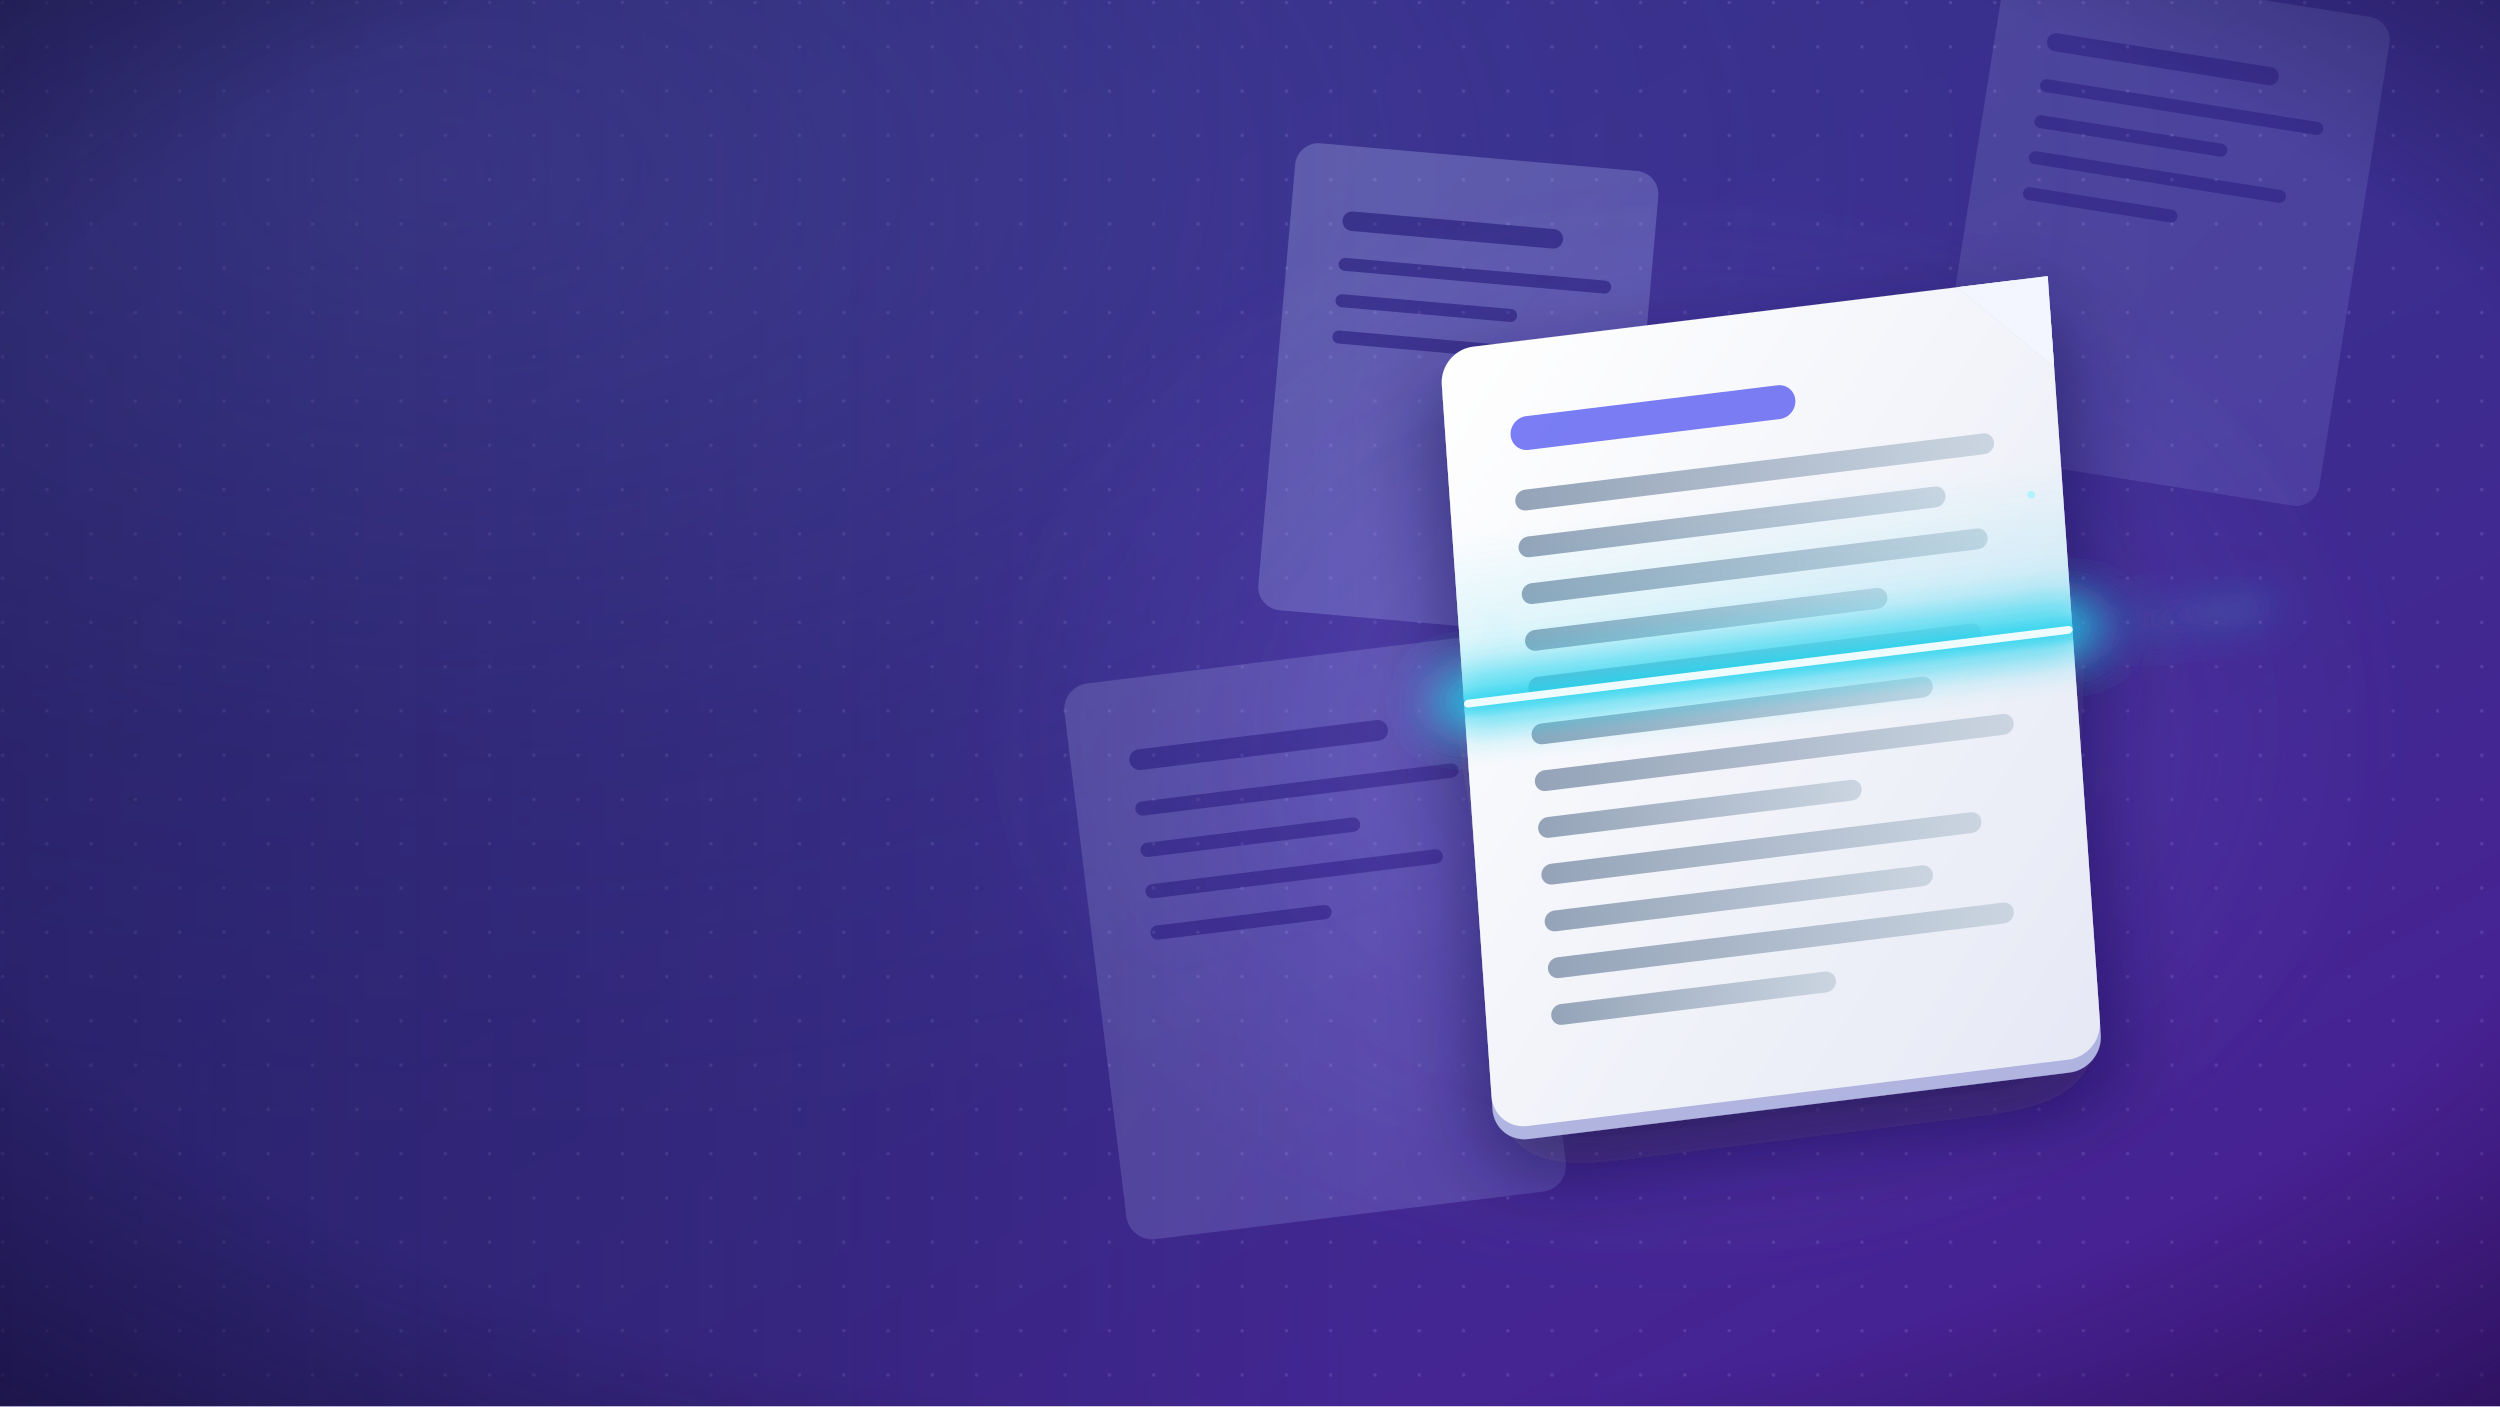
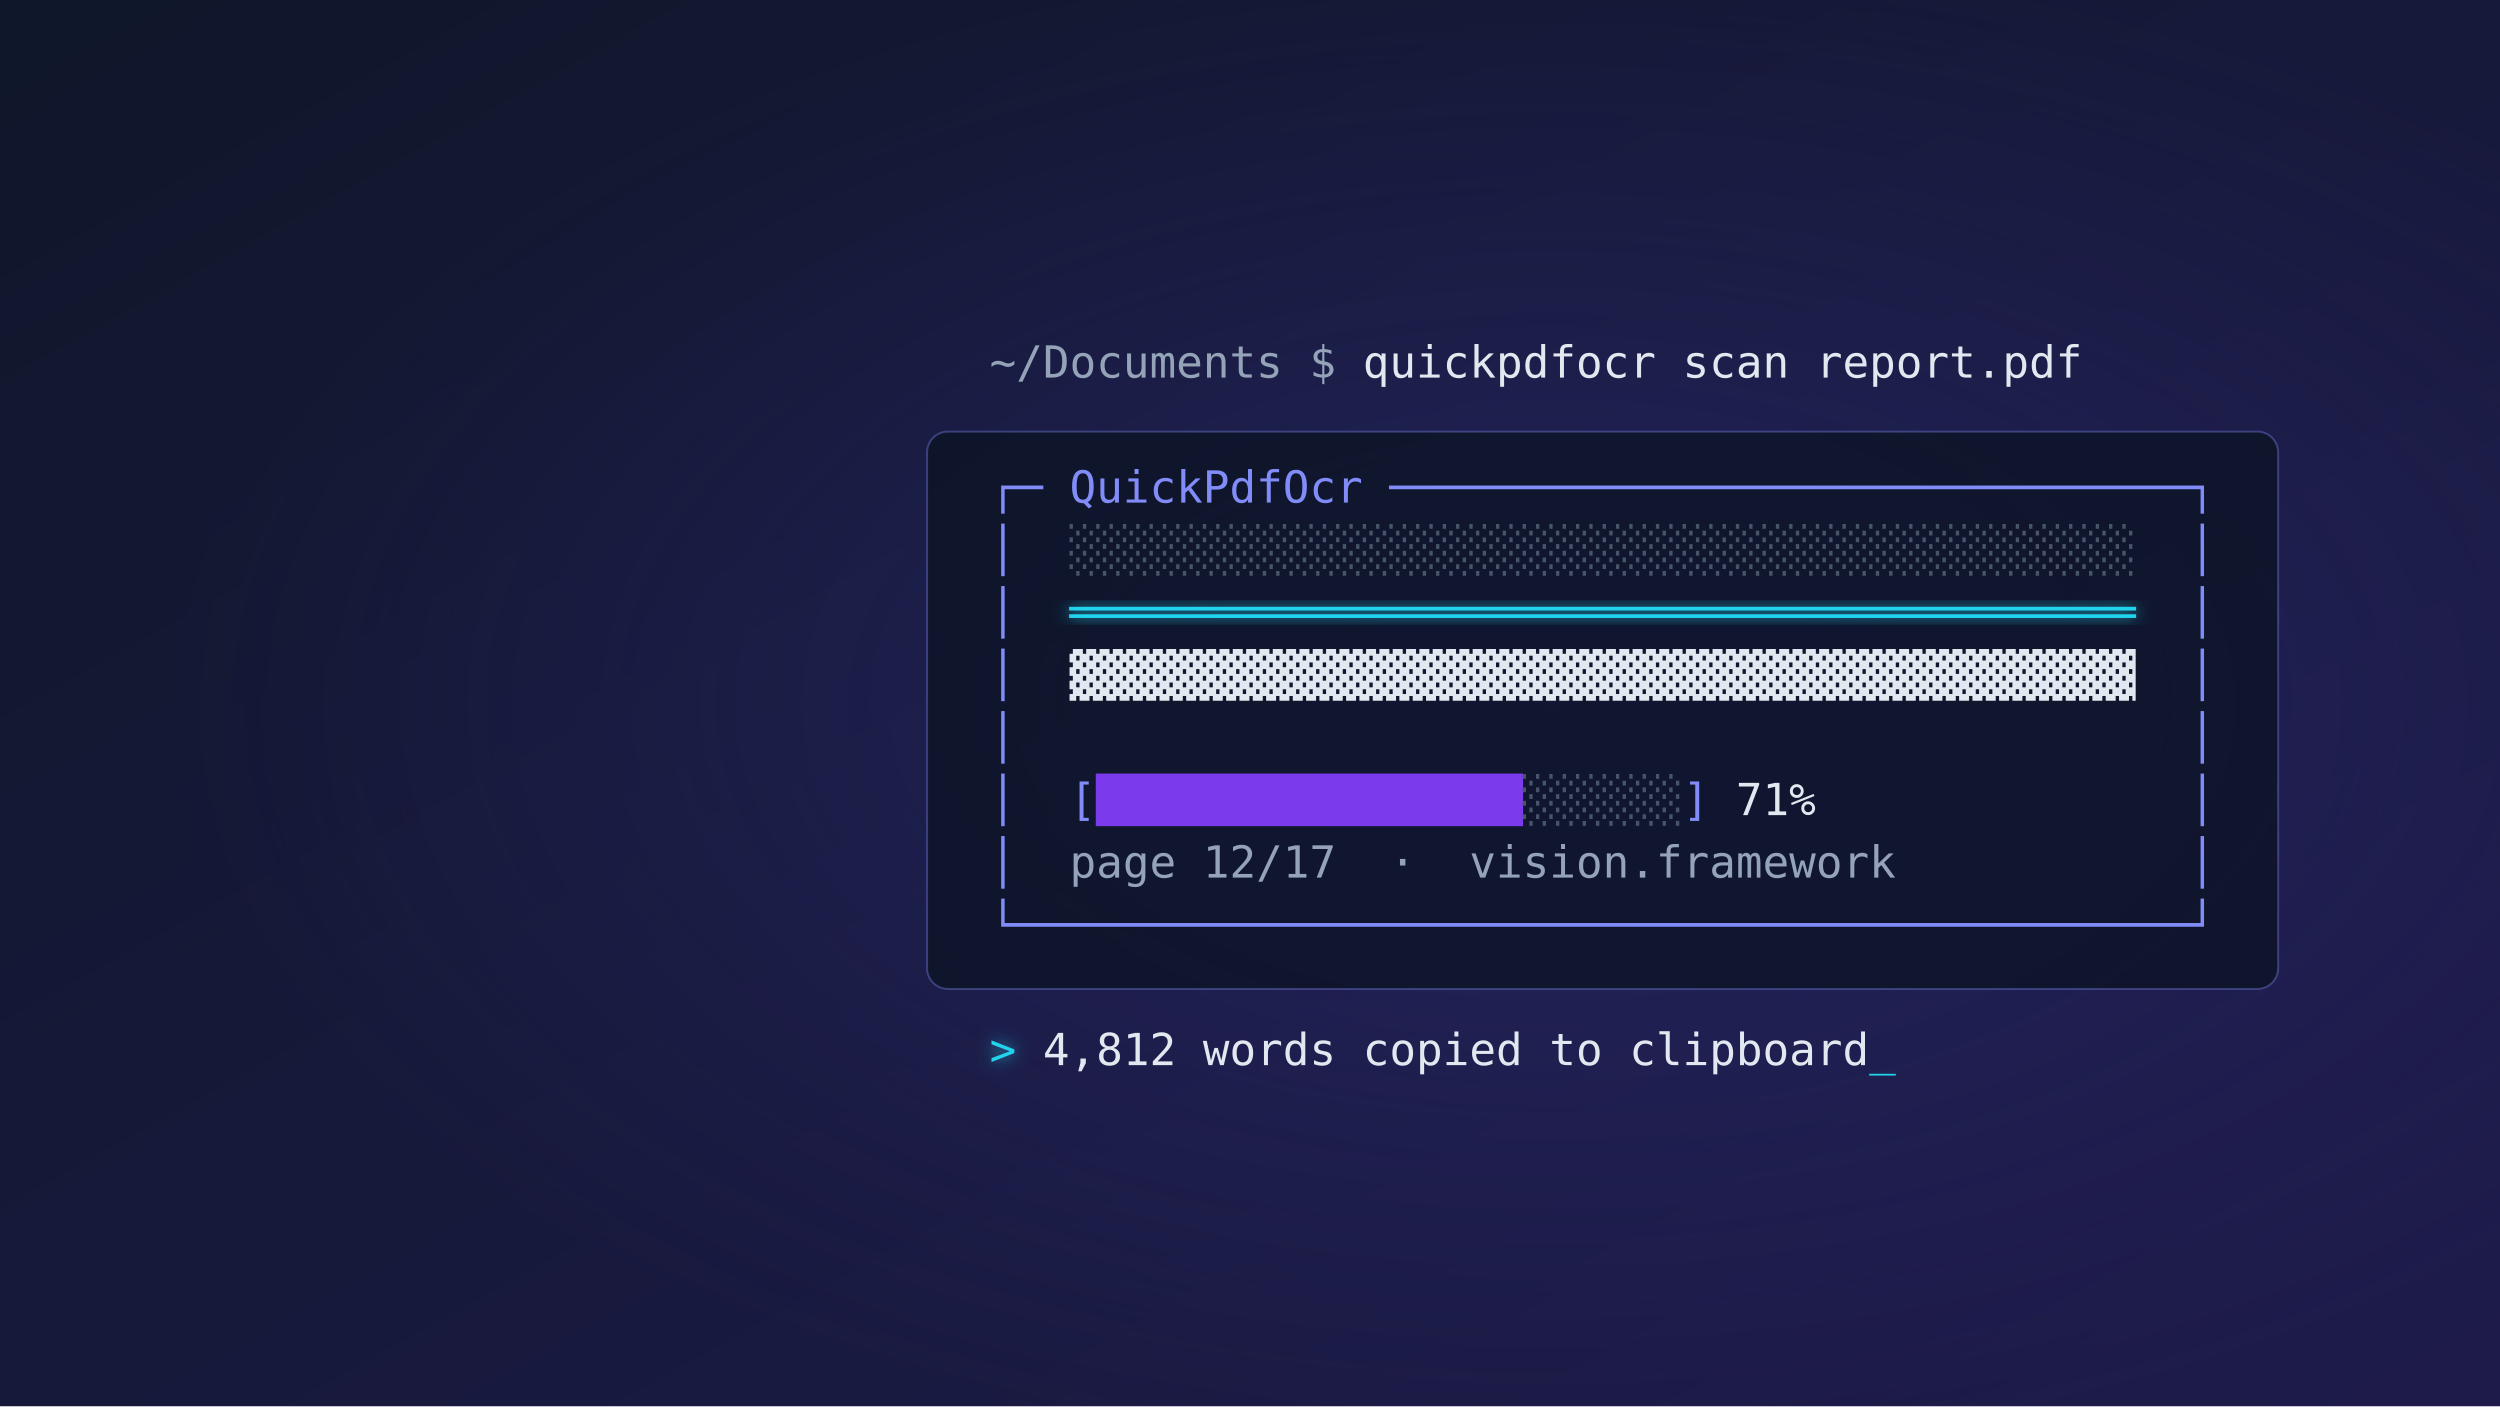
<svg xmlns="http://www.w3.org/2000/svg" width="1920" height="1080" viewBox="0 0 1920 1080">
  <defs>
-     <linearGradient id="bg" x1="0%" y1="0%" x2="100%" y2="100%">
-       <stop offset="0%" stop-color="#312E81" />
-       <stop offset="55%" stop-color="#3B2E8F" />
-       <stop offset="100%" stop-color="#4C1D95" />
+     <linearGradient id="bg" x1="0" y1="0" x2="1" y2="1">
+       <stop offset="0" stop-color="#0F172A" />
+       <stop offset="1" stop-color="#1E1B4B" />
    </linearGradient>
-     <radialGradient id="sheen" cx="18%" cy="12%" r="70%">
-       <stop offset="0%" stop-color="#818CF8" stop-opacity="0.22" />
-       <stop offset="60%" stop-color="#818CF8" stop-opacity="0.05" />
-       <stop offset="100%" stop-color="#818CF8" stop-opacity="0" />
+     <radialGradient id="glowfield" cx="0.62" cy="0.5" r="0.55">
+       <stop offset="0" stop-color="#312E81" stop-opacity="0.45" />
+       <stop offset="1" stop-color="#312E81" stop-opacity="0" />
    </radialGradient>
-     <radialGradient id="halo" cx="50%" cy="50%" r="50%">
-       <stop offset="0%" stop-color="#A78BFA" stop-opacity="0.35" />
-       <stop offset="55%" stop-color="#8B5CF6" stop-opacity="0.14" />
-       <stop offset="100%" stop-color="#8B5CF6" stop-opacity="0" />
-     </radialGradient>
-     <radialGradient id="vig" cx="50%" cy="46%" r="78%">
-       <stop offset="0%" stop-color="#0B0620" stop-opacity="0" />
-       <stop offset="70%" stop-color="#0B0620" stop-opacity="0" />
-       <stop offset="100%" stop-color="#0B0620" stop-opacity="0.55" />
-     </radialGradient>
-     <linearGradient id="leftdim" x1="0%" y1="0%" x2="100%" y2="0%">
-       <stop offset="0%" stop-color="#0F0A2E" stop-opacity="0.34" />
-       <stop offset="30%" stop-color="#0F0A2E" stop-opacity="0.18" />
-       <stop offset="55%" stop-color="#0F0A2E" stop-opacity="0" />
-     </linearGradient>
-     <linearGradient id="cardface" x1="0%" y1="0%" x2="100%" y2="100%">
-       <stop offset="0%" stop-color="#FFFFFF" />
-       <stop offset="100%" stop-color="#E6E9F5" />
-     </linearGradient>
-     <linearGradient id="ghostface" x1="0%" y1="0%" x2="100%" y2="100%">
-       <stop offset="0%" stop-color="#C7D2FE" />
-       <stop offset="100%" stop-color="#A5B4FC" />
-     </linearGradient>
-     <linearGradient id="beam" x1="0%" y1="0%" x2="0%" y2="100%">
-       <stop offset="0%" stop-color="#22D3EE" stop-opacity="0" />
-       <stop offset="42%" stop-color="#22D3EE" stop-opacity="0.55" />
-       <stop offset="50%" stop-color="#E0FBFF" stop-opacity="1" />
-       <stop offset="58%" stop-color="#22D3EE" stop-opacity="0.55" />
-       <stop offset="100%" stop-color="#22D3EE" stop-opacity="0" />
-     </linearGradient>
-     <linearGradient id="wash" x1="0%" y1="100%" x2="0%" y2="0%">
-       <stop offset="0%" stop-color="#22D3EE" stop-opacity="0.30" />
-       <stop offset="100%" stop-color="#22D3EE" stop-opacity="0" />
-     </linearGradient>
-     <linearGradient id="trail" x1="0%" y1="0%" x2="100%" y2="0%">
-       <stop offset="0%" stop-color="#22D3EE" stop-opacity="0" />
-       <stop offset="100%" stop-color="#22D3EE" stop-opacity="0.8" />
-     </linearGradient>
-     <linearGradient id="linec" x1="0%" y1="0%" x2="100%" y2="0%">
-       <stop offset="0%" stop-color="#94A3B8" />
-       <stop offset="100%" stop-color="#CBD5E1" />
-     </linearGradient>
-     <pattern id="dots" width="34" height="34" patternUnits="userSpaceOnUse">
-       <circle cx="2" cy="2" r="1.4" fill="#C4B5FD" opacity="0.16" />
-     </pattern>
    <filter id="glow" x="-60%" y="-60%" width="220%" height="220%">
-       <feGaussianBlur stdDeviation="16" />
-     </filter>
-     <filter id="softblur" x="-40%" y="-40%" width="180%" height="180%">
-       <feGaussianBlur stdDeviation="26" />
-     </filter>
-     <filter id="cardshadow" x="-30%" y="-30%" width="160%" height="160%">
-       <feDropShadow dx="0" dy="26" stdDeviation="34" flood-color="#120A33" flood-opacity="0.55" />
+       <feGaussianBlur stdDeviation="6" />
    </filter>
  </defs>
  <rect width="1920" height="1080" fill="url(#bg)" />
-   <rect width="1920" height="1080" fill="url(#dots)" />
-   <rect width="1920" height="1080" fill="url(#sheen)" />
-   <ellipse cx="1290" cy="560" rx="560" ry="430" fill="url(#halo)" filter="url(#softblur)" />
-   <g transform="translate(1660,180) rotate(9)" opacity="0.14">
-     <rect x="-150" y="-190" width="300" height="380" rx="18" fill="url(#ghostface)" />
-     <rect x="-110" y="-140" width="180" height="14" rx="7" fill="#312E81" />
-     <rect x="-110" y="-104" width="220" height="10" rx="5" fill="#312E81" />
-     <rect x="-110" y="-76" width="150" height="10" rx="5" fill="#312E81" />
-     <rect x="-110" y="-48" width="200" height="10" rx="5" fill="#312E81" />
-     <rect x="-110" y="-20" width="120" height="10" rx="5" fill="#312E81" />
+   <rect width="1920" height="1080" fill="url(#glowfield)" />
+   <rect x="712" y="331.48" width="1037.61" height="428.04" rx="16" fill="#0B1220" fill-opacity="0.72" stroke="#818CF8" stroke-opacity="0.35" stroke-width="1.5" />
+   <g font-family="ui-monospace, SFMono-Regular, Menlo, Consolas, 'DejaVu Sans Mono', monospace" font-size="34" xml:space="preserve">
+     <text x="760.0" y="386" fill="#818CF8">┌─</text>
+     <text x="821.41" y="386" fill="#818CF8">QuickPdfOcr</text>
+     <text x="1067.05" y="386" fill="#818CF8">──────────────────────────────┐</text>
+     <text x="760.0" y="722" fill="#818CF8">└────────────────────────────────────────────┘</text>
+     <text x="760.0" y="434" fill="#818CF8">│</text>
+     <text x="1681.14" y="434" fill="#818CF8">│</text>
+     <text x="821.41" y="434" fill="#475569">░░░░░░░░░░░░░░░░░░░░░░░░░░░░░░░░░░░░░░░░</text>
+     <text x="760.0" y="482" fill="#818CF8">│</text>
+     <text x="1681.14" y="482" fill="#818CF8">│</text>
+     <text x="821.41" y="482" fill="#22D3EE" filter="url(#glow)" opacity="0.85">════════════════════════════════════════</text>
+     <text x="821.41" y="482" fill="#22D3EE">════════════════════════════════════════</text>
+     <text x="760.0" y="530" fill="#818CF8">│</text>
+     <text x="1681.14" y="530" fill="#818CF8">│</text>
+     <text x="821.41" y="530" fill="#E2E8F0">▓▓▓▓▓▓▓▓▓▓▓▓▓▓▓▓▓▓▓▓▓▓▓▓▓▓▓▓▓▓▓▓▓▓▓▓▓▓▓▓</text>
+     <text x="760.0" y="578" fill="#818CF8">│</text>
+     <text x="1681.14" y="578" fill="#818CF8">│</text>
+     <text x="760.0" y="626" fill="#818CF8">│</text>
+     <text x="821.41" y="626" fill="#818CF8">[</text>
+     <text x="841.88" y="626" fill="#7C3AED">████████████████</text>
+     <text x="1169.4" y="626" fill="#475569">░░░░░░</text>
+     <text x="1292.21" y="626" fill="#818CF8">]</text>
+     <text x="1333.15" y="626" fill="#E2E8F0">71%</text>
+     <text x="1681.14" y="626" fill="#818CF8">│</text>
+     <text x="760.0" y="674" fill="#818CF8">│</text>
+     <text x="1681.14" y="674" fill="#818CF8">│</text>
+     <text x="821.41" y="674" fill="#94A3B8">page</text>
+     <text x="923.76" y="674" fill="#94A3B8">12/17</text>
+     <text x="1067.05" y="674" fill="#94A3B8">·</text>
+     <text x="1128.46" y="674" fill="#94A3B8">vision.framework</text>
+     <text x="760.0" y="290" fill="#94A3B8">~/Documents</text>
+     <text x="1005.64" y="290" fill="#94A3B8">$</text>
+     <text x="1046.58" y="290" fill="#E2E8F0">quickpdfocr</text>
+     <text x="1292.21" y="290" fill="#E2E8F0">scan</text>
+     <text x="1394.56" y="290" fill="#E2E8F0">report.pdf</text>
+     <text x="760.0" y="818" fill="#22D3EE" filter="url(#glow)" opacity="0.85">&gt;</text>
+     <text x="760.0" y="818" fill="#22D3EE">&gt;</text>
+     <text x="800.94" y="818" fill="#E2E8F0">4,812</text>
+     <text x="923.76" y="818" fill="#E2E8F0">words</text>
+     <text x="1046.58" y="818" fill="#E2E8F0">copied</text>
+     <text x="1189.87" y="818" fill="#E2E8F0">to</text>
+     <text x="1251.27" y="818" fill="#E2E8F0">clipboard</text>
+     <text x="1435.5" y="818" fill="#22D3EE" filter="url(#glow)" opacity="0.85">_</text>
+     <text x="1435.5" y="818" fill="#22D3EE">_</text>
  </g>
-   <g transform="translate(1010,720) rotate(-7)" opacity="0.20">
-     <rect x="-170" y="-215" width="340" height="430" rx="20" fill="url(#ghostface)" />
-     <rect x="-125" y="-160" width="200" height="16" rx="8" fill="#312E81" />
-     <rect x="-125" y="-120" width="250" height="11" rx="5.5" fill="#312E81" />
-     <rect x="-125" y="-88" width="170" height="11" rx="5.5" fill="#312E81" />
-     <rect x="-125" y="-56" width="230" height="11" rx="5.5" fill="#312E81" />
-     <rect x="-125" y="-24" width="140" height="11" rx="5.5" fill="#312E81" />
-   </g>
-   <g transform="translate(1120,300) rotate(5)" opacity="0.26">
-     <rect x="-140" y="-180" width="280" height="360" rx="18" fill="url(#ghostface)" />
-     <rect x="-100" y="-130" width="170" height="15" rx="7.5" fill="#312E81" />
-     <rect x="-100" y="-94" width="210" height="10" rx="5" fill="#312E81" />
-     <rect x="-100" y="-66" width="140" height="10" rx="5" fill="#312E81" />
-     <rect x="-100" y="-38" width="190" height="10" rx="5" fill="#312E81" />
-   </g>
-   <g transform="translate(1360,540) rotate(-4)" filter="url(#cardshadow)">
-     <g transform="skewY(-3)">
-       <rect x="-235" y="-300" width="470" height="600" rx="26" fill="#B9C0E8" transform="translate(0,10)" opacity="0.9" />
-       <rect x="-235" y="-300" width="470" height="600" rx="26" fill="url(#cardface)" />
-       <path d="M 235 -300 L 165 -300 L 235 -230 Z" fill="#C9CFEA" />
-       <path d="M 235 -300 L 235 -230 L 165 -300 Z" fill="#F4F6FF" />
-       <rect x="-185" y="-242" width="220" height="26" rx="13" fill="#6366F1" opacity="0.85" />
-       <g fill="url(#linec)">
-         <rect x="-185" y="-186" width="370" height="16" rx="8" />
-         <rect x="-185" y="-150" width="330" height="16" rx="8" />
-         <rect x="-185" y="-114" width="360" height="16" rx="8" />
-         <rect x="-185" y="-78" width="280" height="16" rx="8" />
-         <rect x="-185" y="-42" width="350" height="16" rx="8" />
-         <rect x="-185" y="-6" width="310" height="16" rx="8" />
-         <rect x="-185" y="30" width="370" height="16" rx="8" />
-         <rect x="-185" y="66" width="250" height="16" rx="8" />
-         <rect x="-185" y="102" width="340" height="16" rx="8" />
-         <rect x="-185" y="138" width="300" height="16" rx="8" />
-         <rect x="-185" y="174" width="360" height="16" rx="8" />
-         <rect x="-185" y="210" width="220" height="16" rx="8" />
-       </g>
-       <rect x="-235" y="-160" width="470" height="130" fill="url(#wash)" opacity="0.7" />
-       <rect x="-255" y="-52" width="510" height="44" rx="22" fill="#22D3EE" opacity="0.75" filter="url(#glow)" />
-       <rect x="-235" y="-40" width="470" height="24" fill="url(#beam)" />
-       <rect x="-235" y="-31" width="470" height="6" rx="3" fill="#EFFCFF" />
-       <rect x="235" y="-34" width="150" height="12" rx="6" fill="url(#trail)" opacity="0.5" filter="url(#glow)" />
-     </g>
-   </g>
-   <circle cx="1150" cy="480" r="5" fill="#22D3EE" opacity="0.8" filter="url(#glow)" />
-   <circle cx="1620" cy="600" r="4" fill="#67E8F9" opacity="0.7" filter="url(#glow)" />
-   <circle cx="1560" cy="380" r="3" fill="#A5F3FC" opacity="0.8" />
-   <rect width="1920" height="1080" fill="url(#leftdim)" />
-   <rect width="1920" height="1080" fill="url(#vig)" />
</svg>
